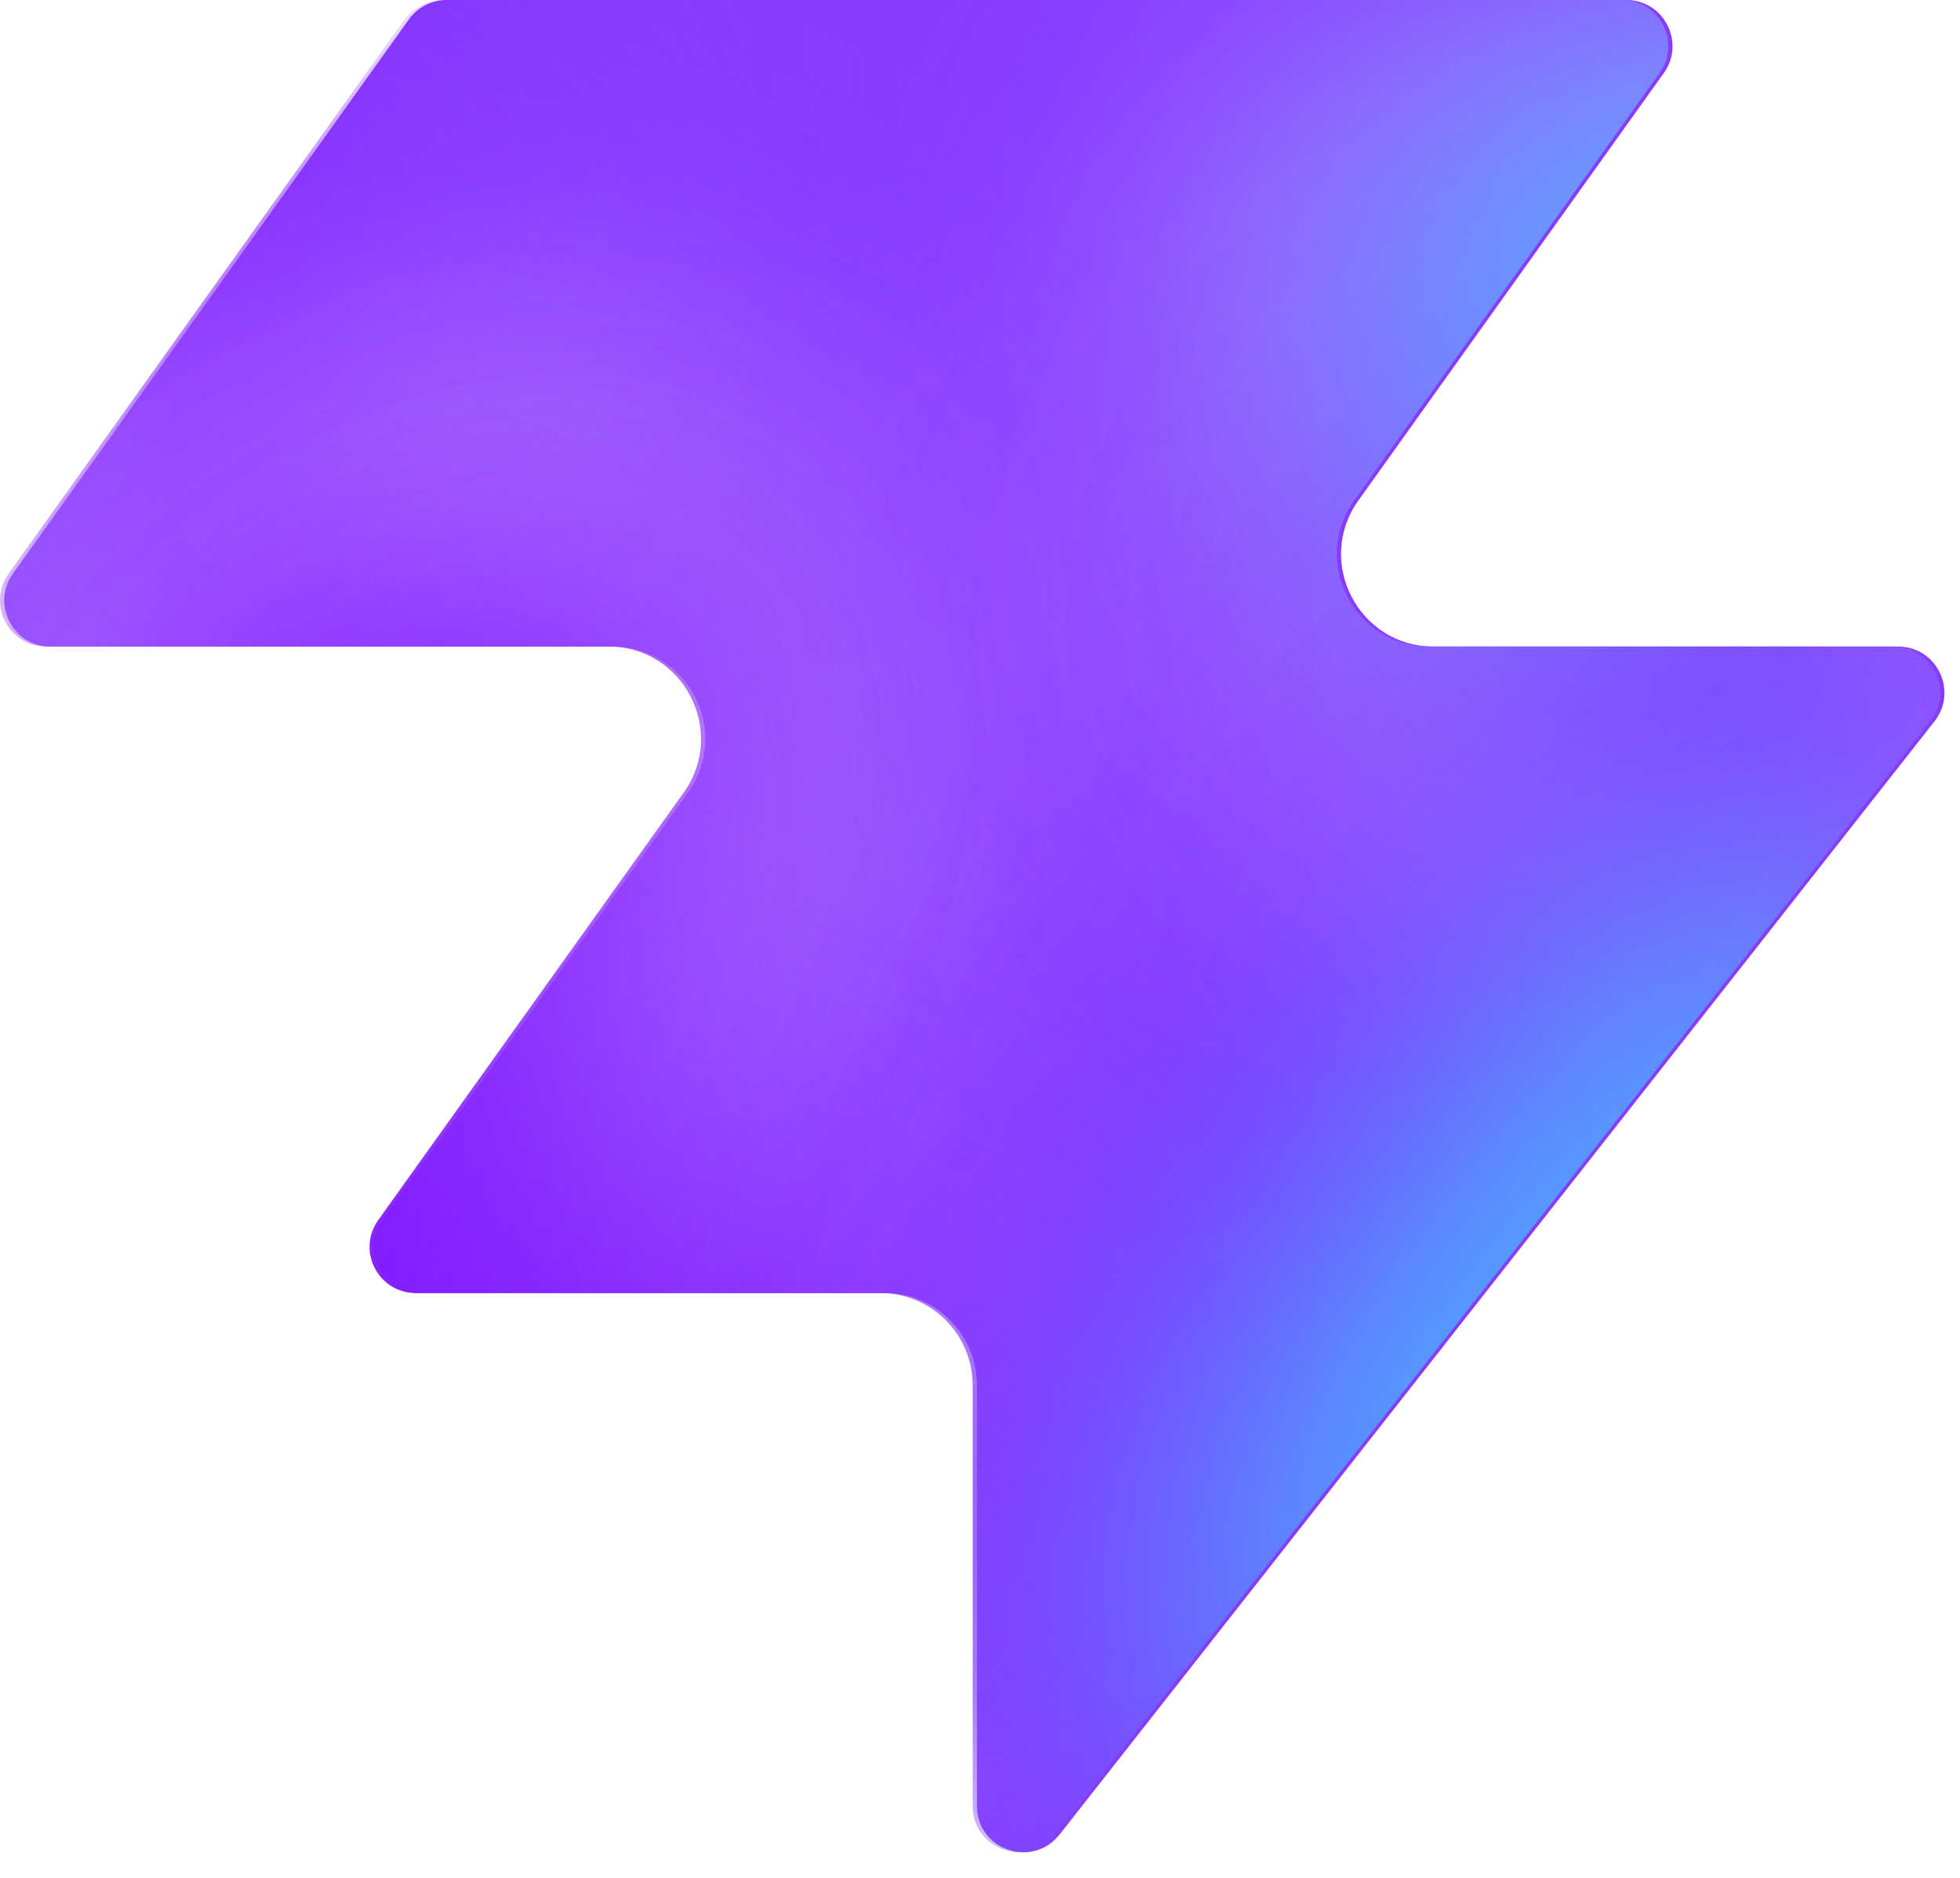
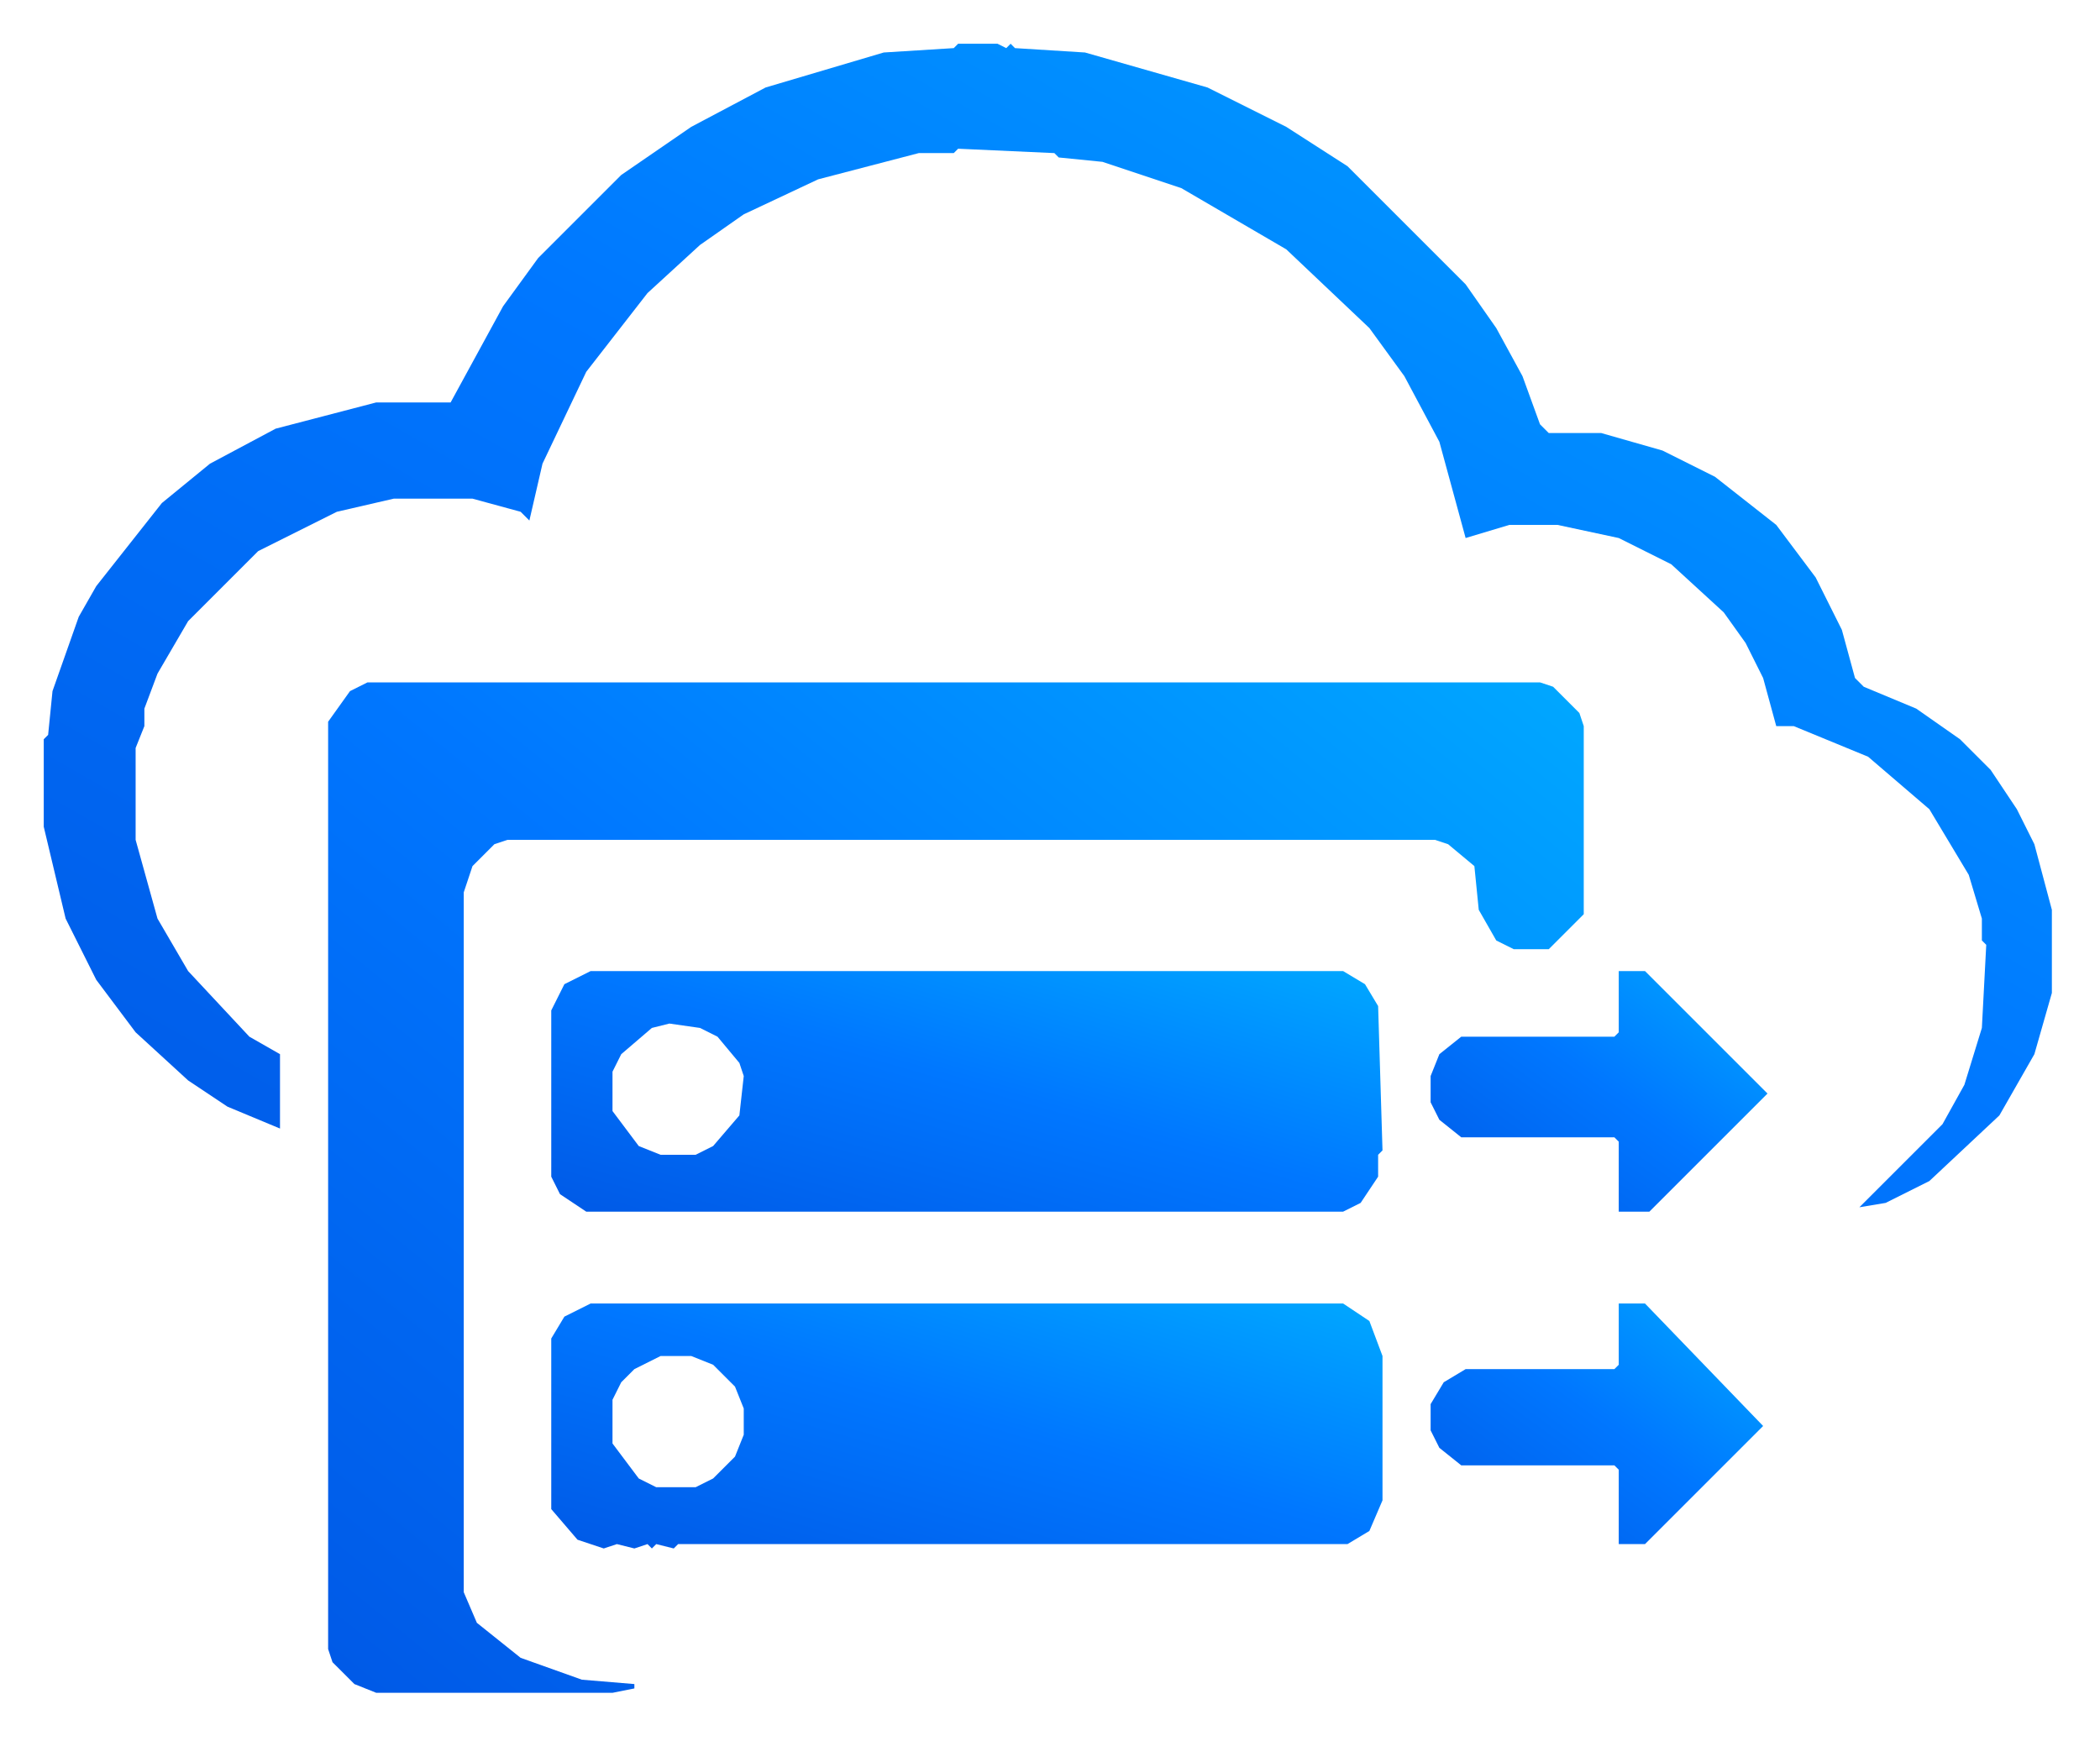
- <svg xmlns="http://www.w3.org/2000/svg" width="48" height="46" fill="none" viewBox="0 0 48 46">
-   <path fill="#863bff" d="M25.946 44.938c-.664.845-2.021.375-2.021-.698V33.937a2.26 2.26 0 0 0-2.262-2.262H10.287c-.92 0-1.456-1.04-.92-1.788l7.48-10.471c1.07-1.497 0-3.578-1.842-3.578H1.237c-.92 0-1.456-1.04-.92-1.788L10.013.474c.214-.297.556-.474.92-.474h28.894c.92 0 1.456 1.04.92 1.788l-7.48 10.471c-1.07 1.498 0 3.579 1.842 3.579h11.377c.943 0 1.473 1.088.89 1.83L25.947 44.94z" style="fill:#863bff;fill:color(display-p3 .525 .23 1);fill-opacity:1" />
-   <mask id="a" width="48" height="46" x="0" y="0" maskUnits="userSpaceOnUse" style="mask-type:alpha">
-     <path fill="#000" d="M25.842 44.938c-.664.844-2.021.375-2.021-.698V33.937a2.26 2.26 0 0 0-2.262-2.262H10.183c-.92 0-1.456-1.04-.92-1.788l7.48-10.471c1.07-1.498 0-3.579-1.842-3.579H1.133c-.92 0-1.456-1.04-.92-1.787L9.91.473c.214-.297.556-.474.92-.474h28.894c.92 0 1.456 1.04.92 1.788l-7.48 10.471c-1.07 1.498 0 3.578 1.842 3.578h11.377c.943 0 1.473 1.088.89 1.832L25.843 44.94z" style="fill:#000;fill-opacity:1" />
-   </mask>
-   <g mask="url(#a)">
-     <g filter="url(#b)">
-       <ellipse cx="5.508" cy="14.704" fill="#ede6ff" rx="5.508" ry="14.704" style="fill:#ede6ff;fill:color(display-p3 .927 .903 1);fill-opacity:1" transform="matrix(.00324 1 1 -.00324 -4.47 31.516)" />
-     </g>
-     <g filter="url(#c)">
-       <ellipse cx="10.399" cy="29.851" fill="#ede6ff" rx="10.399" ry="29.851" style="fill:#ede6ff;fill:color(display-p3 .927 .903 1);fill-opacity:1" transform="matrix(.00324 1 1 -.00324 -39.328 7.883)" />
-     </g>
-     <g filter="url(#d)">
-       <ellipse cx="5.508" cy="30.487" fill="#7e14ff" rx="5.508" ry="30.487" style="fill:#7e14ff;fill:color(display-p3 .492 .077 1);fill-opacity:1" transform="rotate(89.814 -25.913 -14.639)scale(1 -1)" />
-     </g>
-     <g filter="url(#e)">
-       <ellipse cx="5.508" cy="30.599" fill="#7e14ff" rx="5.508" ry="30.599" style="fill:#7e14ff;fill:color(display-p3 .492 .077 1);fill-opacity:1" transform="rotate(89.814 -32.644 -3.334)scale(1 -1)" />
-     </g>
-     <g filter="url(#f)">
-       <ellipse cx="5.508" cy="30.599" fill="#7e14ff" rx="5.508" ry="30.599" style="fill:#7e14ff;fill:color(display-p3 .492 .077 1);fill-opacity:1" transform="matrix(.00324 1 1 -.00324 -34.34 30.47)" />
-     </g>
-     <g filter="url(#g)">
-       <ellipse cx="14.072" cy="22.078" fill="#ede6ff" rx="14.072" ry="22.078" style="fill:#ede6ff;fill:color(display-p3 .927 .903 1);fill-opacity:1" transform="rotate(93.35 24.506 48.493)scale(-1 1)" />
-     </g>
-     <g filter="url(#h)">
-       <ellipse cx="3.47" cy="21.501" fill="#7e14ff" rx="3.47" ry="21.501" style="fill:#7e14ff;fill:color(display-p3 .492 .077 1);fill-opacity:1" transform="rotate(89.009 28.708 47.59)scale(-1 1)" />
-     </g>
-     <g filter="url(#i)">
-       <ellipse cx="3.47" cy="21.501" fill="#7e14ff" rx="3.47" ry="21.501" style="fill:#7e14ff;fill:color(display-p3 .492 .077 1);fill-opacity:1" transform="rotate(89.009 28.708 47.59)scale(-1 1)" />
-     </g>
-     <g filter="url(#j)">
-       <ellipse cx=".387" cy="8.972" fill="#7e14ff" rx="4.407" ry="29.108" style="fill:#7e14ff;fill:color(display-p3 .492 .077 1);fill-opacity:1" transform="rotate(39.51 .387 8.972)" />
-     </g>
-     <g filter="url(#k)">
-       <ellipse cx="47.523" cy="-6.092" fill="#7e14ff" rx="4.407" ry="29.108" style="fill:#7e14ff;fill:color(display-p3 .492 .077 1);fill-opacity:1" transform="rotate(37.892 47.523 -6.092)" />
-     </g>
-     <g filter="url(#l)">
-       <ellipse cx="41.412" cy="6.333" fill="#47bfff" rx="5.971" ry="9.665" style="fill:#47bfff;fill:color(display-p3 .28 .748 1);fill-opacity:1" transform="rotate(37.892 41.412 6.333)" />
-     </g>
-     <g filter="url(#m)">
-       <ellipse cx="-1.879" cy="38.332" fill="#7e14ff" rx="4.407" ry="29.108" style="fill:#7e14ff;fill:color(display-p3 .492 .077 1);fill-opacity:1" transform="rotate(37.892 -1.88 38.332)" />
-     </g>
-     <g filter="url(#n)">
-       <ellipse cx="-1.879" cy="38.332" fill="#7e14ff" rx="4.407" ry="29.108" style="fill:#7e14ff;fill:color(display-p3 .492 .077 1);fill-opacity:1" transform="rotate(37.892 -1.88 38.332)" />
-     </g>
-     <g filter="url(#o)">
-       <ellipse cx="35.651" cy="29.907" fill="#7e14ff" rx="4.407" ry="29.108" style="fill:#7e14ff;fill:color(display-p3 .492 .077 1);fill-opacity:1" transform="rotate(37.892 35.651 29.907)" />
-     </g>
-     <g filter="url(#p)">
-       <ellipse cx="38.418" cy="32.4" fill="#47bfff" rx="5.971" ry="15.297" style="fill:#47bfff;fill:color(display-p3 .28 .748 1);fill-opacity:1" transform="rotate(37.892 38.418 32.4)" />
-     </g>
-   </g>
+ <svg xmlns="http://www.w3.org/2000/svg" viewBox="0 0 480 398" width="480" height="398" role="img" aria-labelledby="title desc">
  <defs>
-     <filter id="b" width="60.045" height="41.654" x="-19.77" y="16.149" color-interpolation-filters="sRGB" filterUnits="userSpaceOnUse">
-       <feFlood flood-opacity="0" result="BackgroundImageFix" />
-       <feBlend in="SourceGraphic" in2="BackgroundImageFix" result="shape" />
-       <feGaussianBlur result="effect1_foregroundBlur_2002_17158" stdDeviation="7.659" />
-     </filter>
-     <filter id="c" width="90.34" height="51.437" x="-54.613" y="-7.533" color-interpolation-filters="sRGB" filterUnits="userSpaceOnUse">
-       <feFlood flood-opacity="0" result="BackgroundImageFix" />
-       <feBlend in="SourceGraphic" in2="BackgroundImageFix" result="shape" />
-       <feGaussianBlur result="effect1_foregroundBlur_2002_17158" stdDeviation="7.659" />
-     </filter>
-     <filter id="d" width="79.355" height="29.4" x="-49.64" y="2.03" color-interpolation-filters="sRGB" filterUnits="userSpaceOnUse">
-       <feFlood flood-opacity="0" result="BackgroundImageFix" />
-       <feBlend in="SourceGraphic" in2="BackgroundImageFix" result="shape" />
-       <feGaussianBlur result="effect1_foregroundBlur_2002_17158" stdDeviation="4.596" />
-     </filter>
-     <filter id="e" width="79.579" height="29.4" x="-45.045" y="20.029" color-interpolation-filters="sRGB" filterUnits="userSpaceOnUse">
-       <feFlood flood-opacity="0" result="BackgroundImageFix" />
-       <feBlend in="SourceGraphic" in2="BackgroundImageFix" result="shape" />
-       <feGaussianBlur result="effect1_foregroundBlur_2002_17158" stdDeviation="4.596" />
-     </filter>
-     <filter id="f" width="79.579" height="29.4" x="-43.513" y="21.178" color-interpolation-filters="sRGB" filterUnits="userSpaceOnUse">
-       <feFlood flood-opacity="0" result="BackgroundImageFix" />
-       <feBlend in="SourceGraphic" in2="BackgroundImageFix" result="shape" />
-       <feGaussianBlur result="effect1_foregroundBlur_2002_17158" stdDeviation="4.596" />
-     </filter>
-     <filter id="g" width="74.749" height="58.852" x="15.756" y="-17.901" color-interpolation-filters="sRGB" filterUnits="userSpaceOnUse">
-       <feFlood flood-opacity="0" result="BackgroundImageFix" />
-       <feBlend in="SourceGraphic" in2="BackgroundImageFix" result="shape" />
-       <feGaussianBlur result="effect1_foregroundBlur_2002_17158" stdDeviation="7.659" />
-     </filter>
-     <filter id="h" width="61.377" height="25.362" x="23.548" y="2.284" color-interpolation-filters="sRGB" filterUnits="userSpaceOnUse">
-       <feFlood flood-opacity="0" result="BackgroundImageFix" />
-       <feBlend in="SourceGraphic" in2="BackgroundImageFix" result="shape" />
-       <feGaussianBlur result="effect1_foregroundBlur_2002_17158" stdDeviation="4.596" />
-     </filter>
-     <filter id="i" width="61.377" height="25.362" x="23.548" y="2.284" color-interpolation-filters="sRGB" filterUnits="userSpaceOnUse">
-       <feFlood flood-opacity="0" result="BackgroundImageFix" />
-       <feBlend in="SourceGraphic" in2="BackgroundImageFix" result="shape" />
-       <feGaussianBlur result="effect1_foregroundBlur_2002_17158" stdDeviation="4.596" />
-     </filter>
-     <filter id="j" width="56.045" height="63.649" x="-27.636" y="-22.853" color-interpolation-filters="sRGB" filterUnits="userSpaceOnUse">
-       <feFlood flood-opacity="0" result="BackgroundImageFix" />
-       <feBlend in="SourceGraphic" in2="BackgroundImageFix" result="shape" />
-       <feGaussianBlur result="effect1_foregroundBlur_2002_17158" stdDeviation="4.596" />
-     </filter>
-     <filter id="k" width="54.814" height="64.646" x="20.116" y="-38.415" color-interpolation-filters="sRGB" filterUnits="userSpaceOnUse">
-       <feFlood flood-opacity="0" result="BackgroundImageFix" />
-       <feBlend in="SourceGraphic" in2="BackgroundImageFix" result="shape" />
-       <feGaussianBlur result="effect1_foregroundBlur_2002_17158" stdDeviation="4.596" />
-     </filter>
-     <filter id="l" width="33.541" height="35.313" x="24.641" y="-11.323" color-interpolation-filters="sRGB" filterUnits="userSpaceOnUse">
-       <feFlood flood-opacity="0" result="BackgroundImageFix" />
-       <feBlend in="SourceGraphic" in2="BackgroundImageFix" result="shape" />
-       <feGaussianBlur result="effect1_foregroundBlur_2002_17158" stdDeviation="4.596" />
-     </filter>
-     <filter id="m" width="54.814" height="64.646" x="-29.286" y="6.009" color-interpolation-filters="sRGB" filterUnits="userSpaceOnUse">
-       <feFlood flood-opacity="0" result="BackgroundImageFix" />
-       <feBlend in="SourceGraphic" in2="BackgroundImageFix" result="shape" />
-       <feGaussianBlur result="effect1_foregroundBlur_2002_17158" stdDeviation="4.596" />
-     </filter>
-     <filter id="n" width="54.814" height="64.646" x="-29.286" y="6.009" color-interpolation-filters="sRGB" filterUnits="userSpaceOnUse">
-       <feFlood flood-opacity="0" result="BackgroundImageFix" />
-       <feBlend in="SourceGraphic" in2="BackgroundImageFix" result="shape" />
-       <feGaussianBlur result="effect1_foregroundBlur_2002_17158" stdDeviation="4.596" />
-     </filter>
-     <filter id="o" width="54.814" height="64.646" x="8.244" y="-2.416" color-interpolation-filters="sRGB" filterUnits="userSpaceOnUse">
-       <feFlood flood-opacity="0" result="BackgroundImageFix" />
-       <feBlend in="SourceGraphic" in2="BackgroundImageFix" result="shape" />
-       <feGaussianBlur result="effect1_foregroundBlur_2002_17158" stdDeviation="4.596" />
-     </filter>
-     <filter id="p" width="39.409" height="43.623" x="18.713" y="10.588" color-interpolation-filters="sRGB" filterUnits="userSpaceOnUse">
-       <feFlood flood-opacity="0" result="BackgroundImageFix" />
-       <feBlend in="SourceGraphic" in2="BackgroundImageFix" result="shape" />
-       <feGaussianBlur result="effect1_foregroundBlur_2002_17158" stdDeviation="4.596" />
-     </filter>
+     <linearGradient id="blue" x1="0%" y1="100%" x2="100%" y2="0%">
+       <stop offset="0%" stop-color="#0059E6" />
+       <stop offset="52%" stop-color="#0077FF" />
+       <stop offset="100%" stop-color="#00A8FF" />
+     </linearGradient>
  </defs>
+   <path id="cloud" d="M 12.0,158.0 L 11.0,168.0 L 10.0,169.0 L 10.0,189.0 L 15.0,210.0 L 22.0,224.0 L 31.0,236.0 L 43.0,247.0 L 52.0,253.0 L 64.0,258.0 L 64.0,241.0 L 57.0,237.0 L 43.0,222.0 L 36.0,210.0 L 31.0,192.0 L 31.0,171.0 L 33.0,166.0 L 33.0,162.0 L 36.0,154.0 L 43.0,142.0 L 59.0,126.0 L 77.0,117.0 L 90.0,114.0 L 108.0,114.0 L 119.0,117.0 L 121.0,119.0 L 124.0,106.0 L 134.0,85.0 L 148.0,67.0 L 160.0,56.0 L 170.0,49.0 L 187.0,41.0 L 210.0,35.0 L 218.0,35.0 L 219.0,34.0 L 241.0,35.0 L 242.0,36.0 L 252.0,37.0 L 270.0,43.0 L 294.0,57.0 L 313.0,75.0 L 321.0,86.0 L 329.0,101.0 L 335.0,123.0 L 345.0,120.0 L 356.0,120.0 L 370.0,123.0 L 382.0,129.0 L 394.0,140.0 L 399.0,147.0 L 403.0,155.0 L 406.0,166.0 L 410.0,166.0 L 427.0,173.0 L 441.0,185.0 L 450.0,200.0 L 453.0,210.0 L 453.0,215.0 L 454.0,216.0 L 453.0,235.0 L 449.0,248.0 L 444.0,257.0 L 425.0,276.0 L 431.0,275.0 L 441.0,270.0 L 457.0,255.0 L 465.0,241.0 L 469.0,227.0 L 469.0,208.0 L 465.0,193.0 L 461.0,185.0 L 455.0,176.0 L 448.0,169.0 L 438.0,162.0 L 426.0,157.0 L 424.0,155.0 L 421.0,144.0 L 415.0,132.0 L 406.0,120.0 L 392.0,109.0 L 380.0,103.0 L 366.0,99.0 L 354.0,99.0 L 352.0,97.0 L 348.0,86.0 L 342.0,75.0 L 335.0,65.0 L 308.0,38.0 L 294.0,29.0 L 276.0,20.0 L 248.0,12.0 L 232.0,11.0 L 231.0,10.0 L 230.0,11.0 L 228.0,10.0 L 219.0,10.0 L 218.0,11.0 L 202.0,12.0 L 175.0,20.0 L 158.0,29.0 L 142.0,40.0 L 123.0,59.0 L 115.0,70.0 L 103.0,92.0 L 86.0,92.0 L 63.0,98.0 L 48.0,106.0 L 37.0,115.0 L 22.0,134.0 L 18.0,141.0 Z" fill="url(#blue)" />
+   <path id="frame" d="M 76.0,380.0 L 81.0,385.0 L 86.0,387.0 L 140.0,387.0 L 145.0,386.0 L 145.0,385.0 L 133.0,384.0 L 119.0,379.0 L 109.0,371.0 L 106.0,364.0 L 106.0,204.0 L 108.0,198.0 L 113.0,193.0 L 116.0,192.0 L 328.0,192.0 L 331.0,193.0 L 337.0,198.0 L 338.0,208.0 L 342.0,215.0 L 346.0,217.0 L 354.0,217.0 L 362.0,209.0 L 362.0,166.0 L 361.0,163.0 L 355.0,157.0 L 352.0,156.0 L 84.0,156.0 L 80.0,158.0 L 75.0,165.0 L 75.0,377.0 Z" fill="url(#blue)" />
+   <path id="top-row" d="M 126.0,231.0 L 126.0,269.0 L 128.0,273.0 L 134.0,277.0 L 307.0,277.0 L 311.0,275.0 L 315.0,269.0 L 315.0,264.0 L 316.0,263.0 L 315.0,230.0 L 312.0,225.0 L 307.0,222.0 L 135.0,222.0 L 129.0,225.0 Z M 149.0,235.0 L 153.0,234.0 L 160.0,235.0 L 164.0,237.0 L 169.0,243.0 L 170.0,246.0 L 169.0,255.0 L 163.0,262.0 L 159.0,264.0 L 151.0,264.0 L 146.0,262.0 L 140.0,254.0 L 140.0,245.0 L 142.0,241.0 Z" fill="url(#blue)" fill-rule="evenodd" clip-rule="evenodd" />
+   <path id="top-arrow" d="M 329.0,241.0 L 327.0,246.0 L 327.0,252.0 L 329.0,256.0 L 334.0,260.0 L 369.0,260.0 L 370.0,261.0 L 370.0,277.0 L 377.0,277.0 L 404.0,250.0 L 376.0,222.0 L 370.0,222.0 L 370.0,236.0 L 369.0,237.0 L 334.0,237.0 Z" fill="url(#blue)" />
+   <path id="bottom-row" d="M 126.0,306.0 L 126.0,345.0 L 132.0,352.0 L 138.0,354.0 L 141.0,353.0 L 145.0,354.0 L 148.0,353.0 L 149.0,354.0 L 150.0,353.0 L 154.0,354.0 L 155.0,353.0 L 308.0,353.0 L 313.0,350.0 L 316.0,343.0 L 316.0,310.0 L 313.0,302.0 L 307.0,298.0 L 135.0,298.0 L 129.0,301.0 Z M 151.0,310.0 L 158.0,310.0 L 163.0,312.0 L 168.0,317.0 L 170.0,322.0 L 170.0,328.0 L 168.0,333.0 L 163.0,338.0 L 159.0,340.0 L 150.0,340.0 L 146.0,338.0 L 140.0,330.0 L 140.0,320.0 L 142.0,316.0 L 145.0,313.0 Z" fill="url(#blue)" fill-rule="evenodd" clip-rule="evenodd" />
+   <path id="bottom-arrow" d="M 330.0,316.0 L 327.0,321.0 L 327.0,327.0 L 329.0,331.0 L 334.0,335.0 L 369.0,335.0 L 370.0,336.0 L 370.0,353.0 L 376.0,353.0 L 403.0,326.0 L 376.0,298.0 L 370.0,298.0 L 370.0,312.0 L 369.0,313.0 L 335.0,313.0 Z" fill="url(#blue)" />
</svg>
